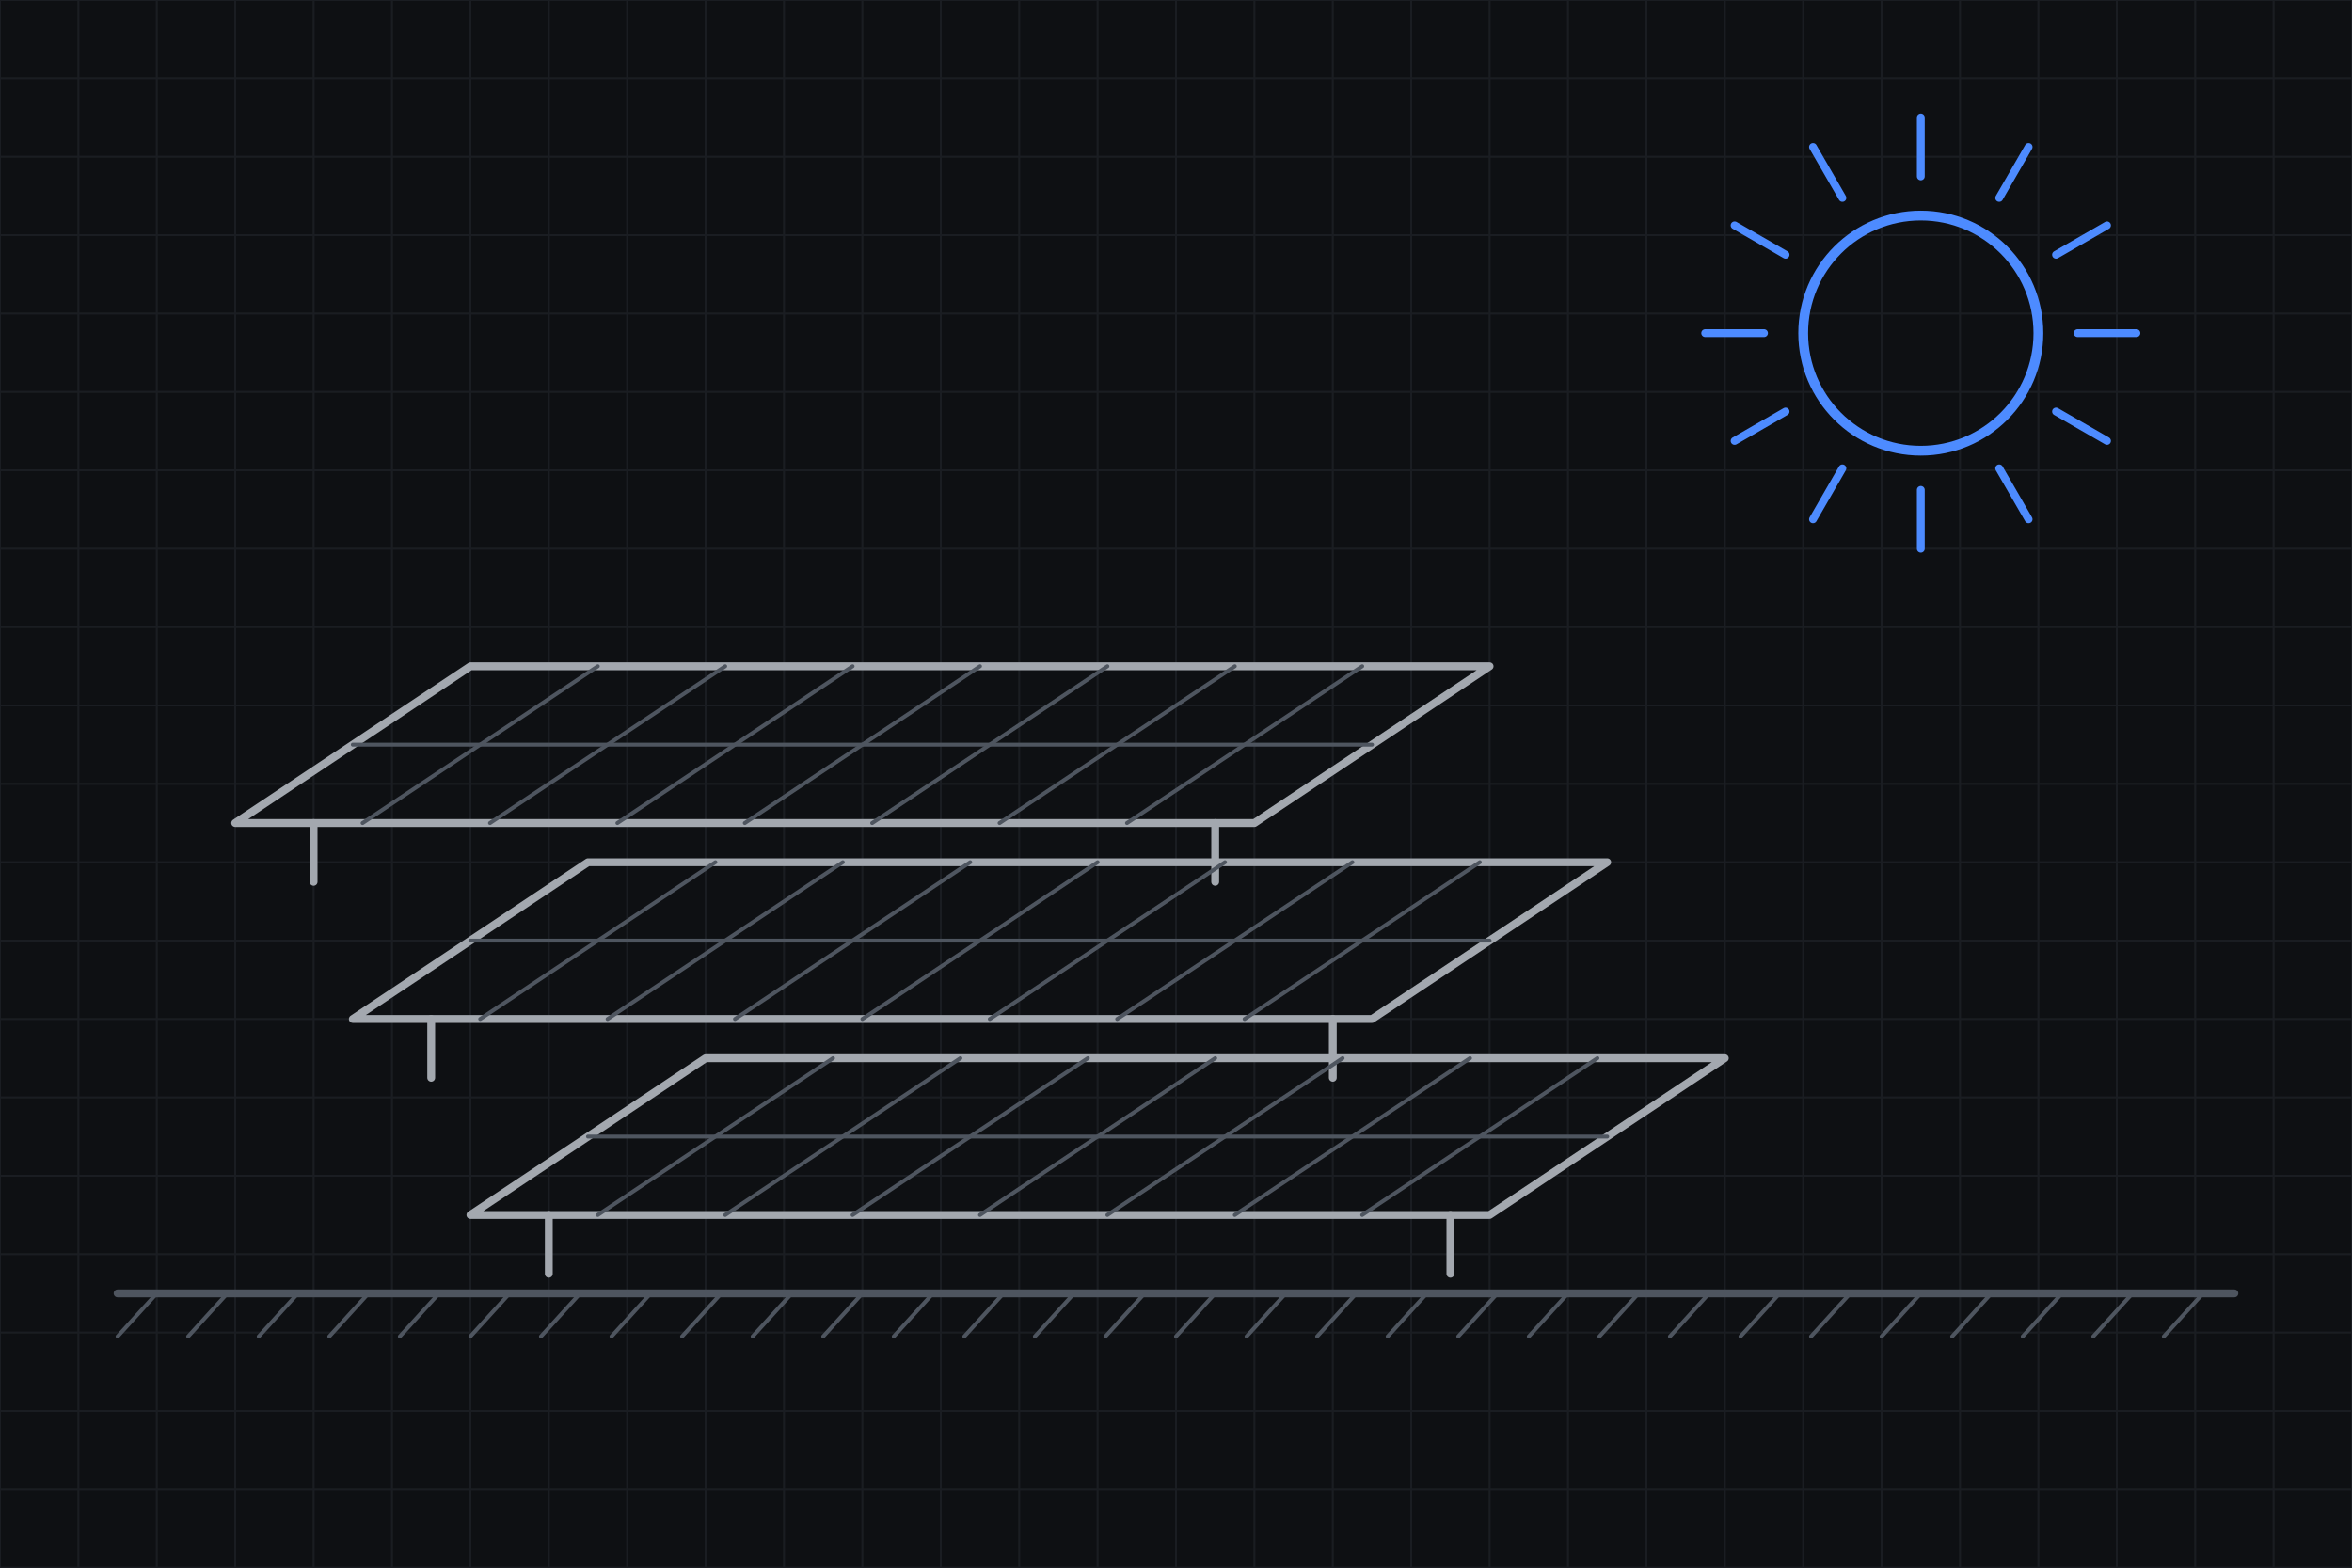
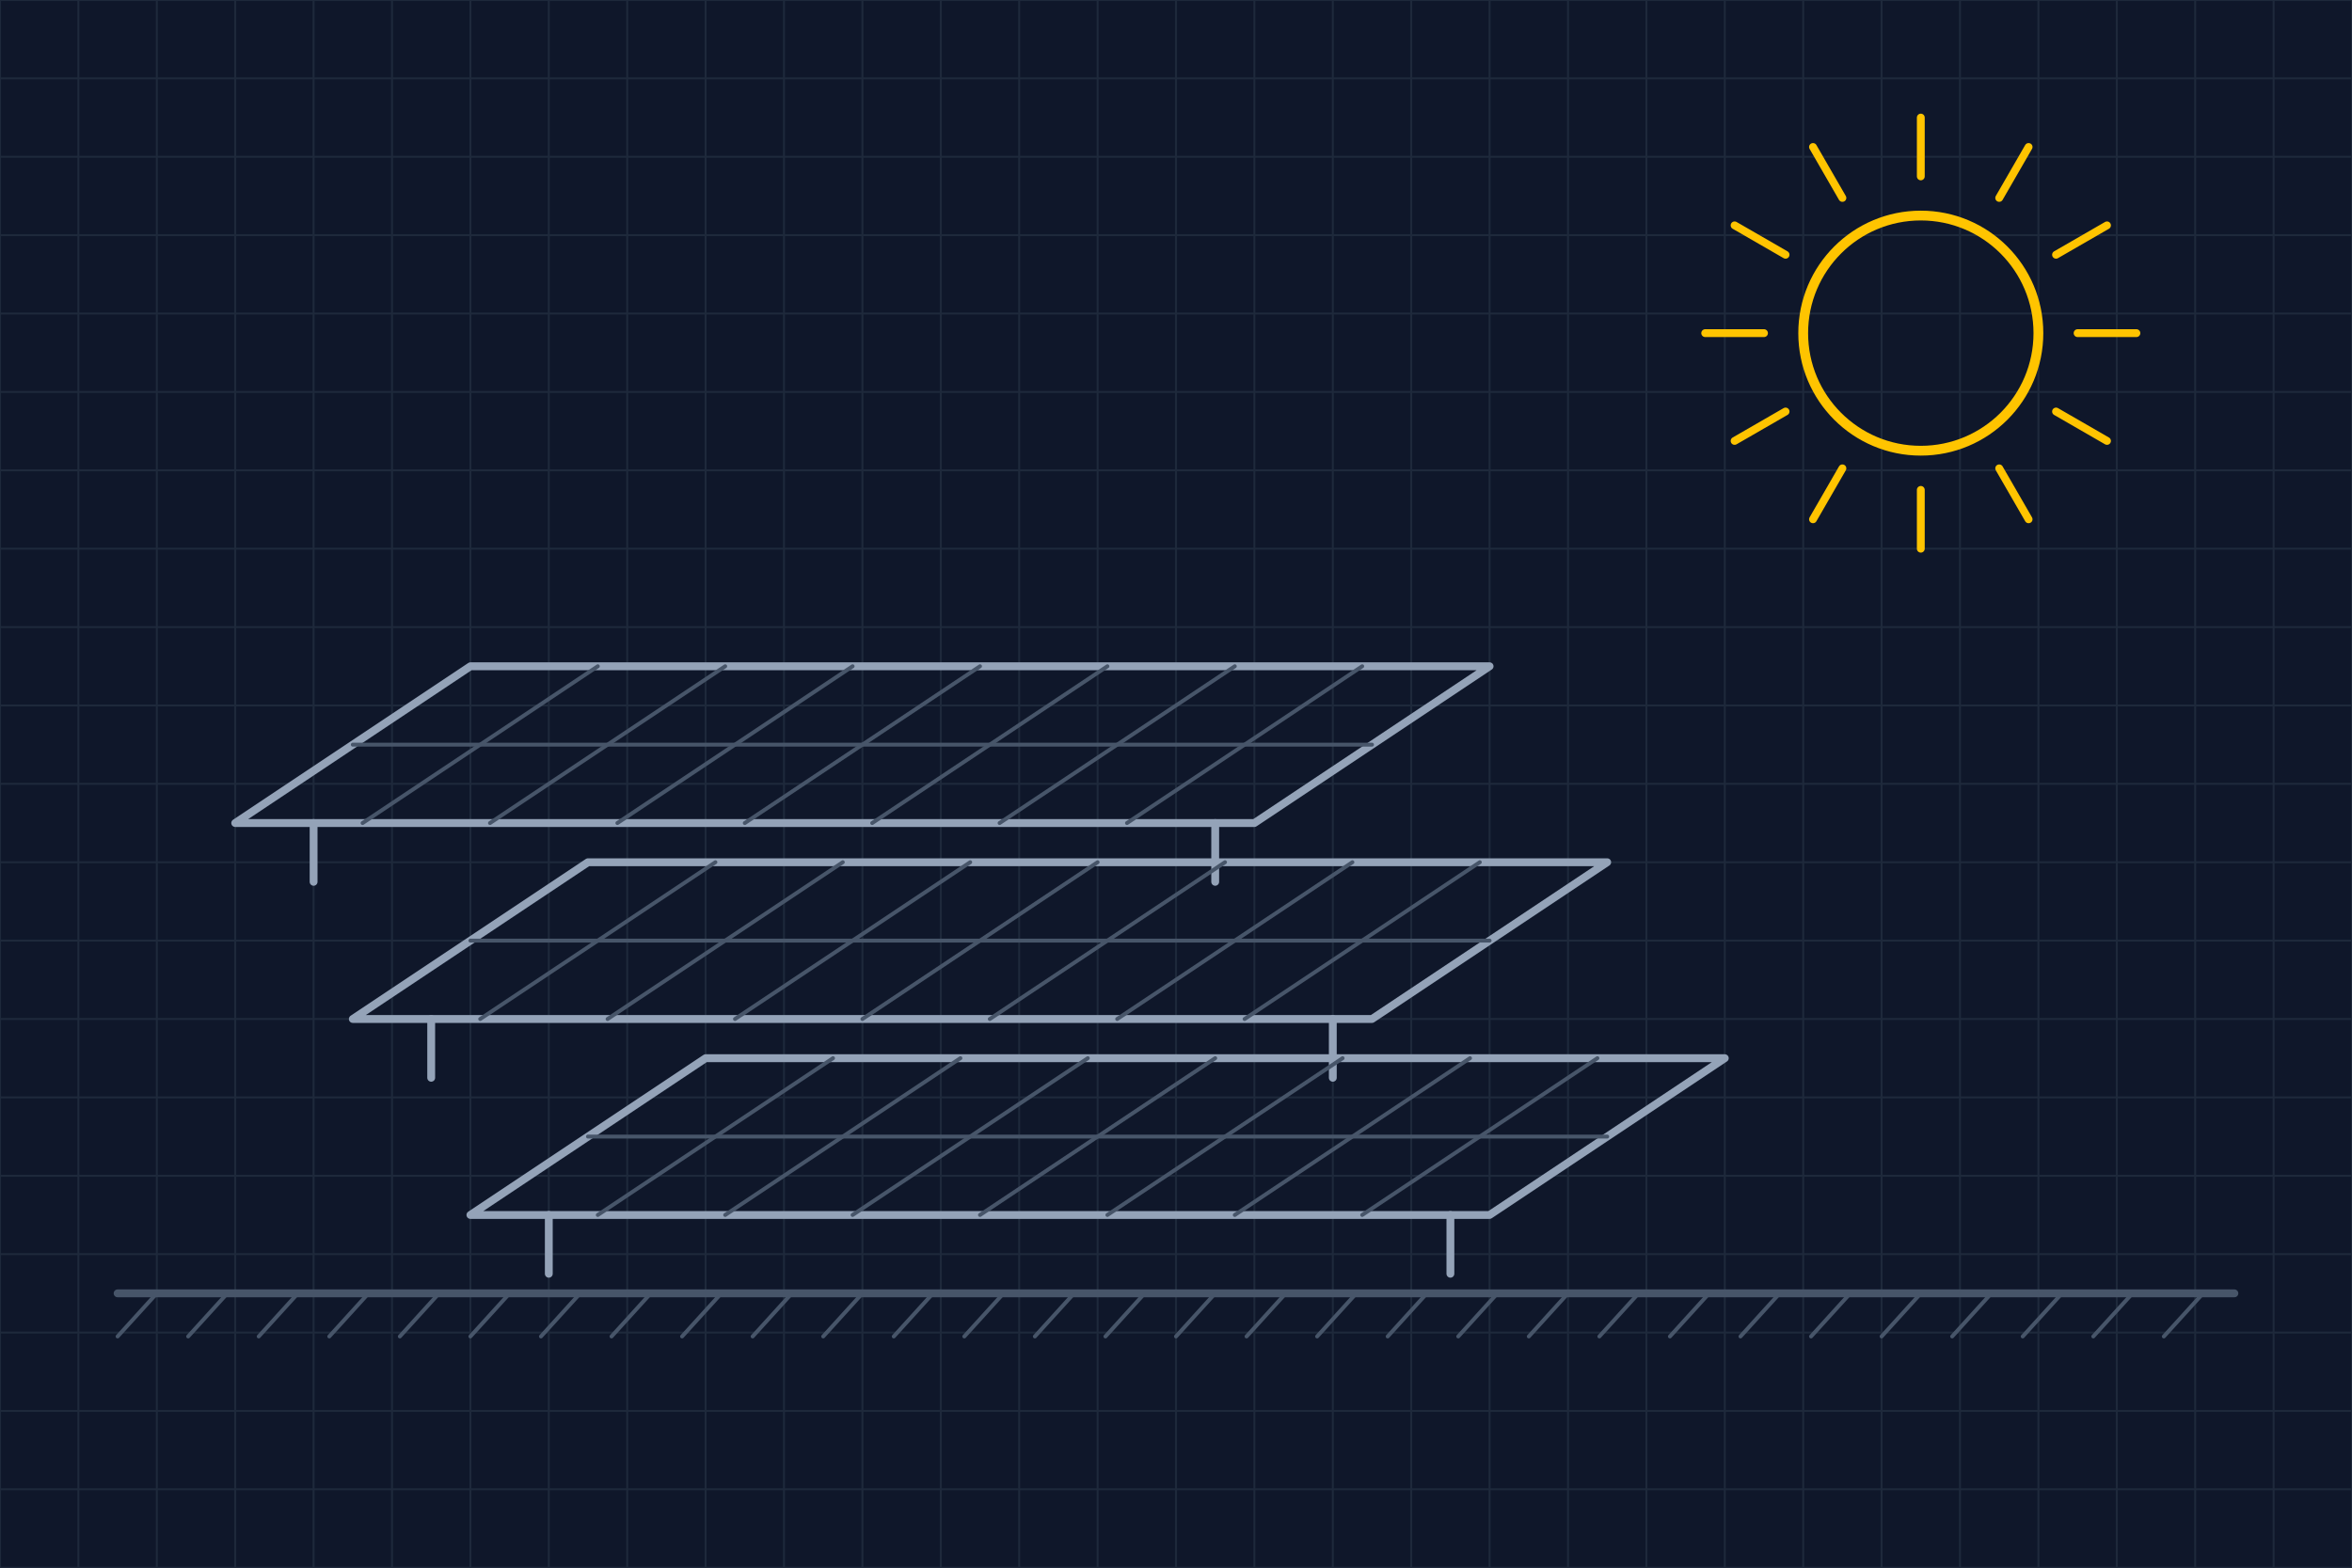
<svg xmlns="http://www.w3.org/2000/svg" viewBox="0 0 1200 800" role="img" aria-label="Solar plant">
-   <rect width="1200" height="800" fill="#0E1013" />
-   <g stroke="#1A1D22" stroke-width="1">
+   <rect width="1200" height="800" fill="#0F172A" />
+   <g stroke="#1E293B" stroke-width="1">
    <path d="M0 0V800" />
    <path d="M40 0V800" />
    <path d="M80 0V800" />
    <path d="M120 0V800" />
    <path d="M160 0V800" />
    <path d="M200 0V800" />
    <path d="M240 0V800" />
    <path d="M280 0V800" />
    <path d="M320 0V800" />
    <path d="M360 0V800" />
    <path d="M400 0V800" />
    <path d="M440 0V800" />
    <path d="M480 0V800" />
    <path d="M520 0V800" />
    <path d="M560 0V800" />
    <path d="M600 0V800" />
    <path d="M640 0V800" />
    <path d="M680 0V800" />
    <path d="M720 0V800" />
    <path d="M760 0V800" />
    <path d="M800 0V800" />
    <path d="M840 0V800" />
    <path d="M880 0V800" />
    <path d="M920 0V800" />
    <path d="M960 0V800" />
    <path d="M1000 0V800" />
    <path d="M1040 0V800" />
    <path d="M1080 0V800" />
    <path d="M1120 0V800" />
    <path d="M1160 0V800" />
    <path d="M1200 0V800" />
    <path d="M0 0H1200" />
    <path d="M0 40H1200" />
    <path d="M0 80H1200" />
    <path d="M0 120H1200" />
    <path d="M0 160H1200" />
    <path d="M0 200H1200" />
    <path d="M0 240H1200" />
    <path d="M0 280H1200" />
    <path d="M0 320H1200" />
    <path d="M0 360H1200" />
    <path d="M0 400H1200" />
    <path d="M0 440H1200" />
    <path d="M0 480H1200" />
    <path d="M0 520H1200" />
    <path d="M0 560H1200" />
    <path d="M0 600H1200" />
    <path d="M0 640H1200" />
    <path d="M0 680H1200" />
    <path d="M0 720H1200" />
    <path d="M0 760H1200" />
    <path d="M0 800H1200" />
  </g>
  <g fill="none" stroke-linecap="round" stroke-linejoin="round">
-     <path d="M60 660H1140" stroke="#4E555F" stroke-width="4" />
-     <path d="M80 660l-20 22" stroke="#4E555F" stroke-width="2" />
-     <path d="M116 660l-20 22" stroke="#4E555F" stroke-width="2" />
-     <path d="M152 660l-20 22" stroke="#4E555F" stroke-width="2" />
-     <path d="M188 660l-20 22" stroke="#4E555F" stroke-width="2" />
-     <path d="M224 660l-20 22" stroke="#4E555F" stroke-width="2" />
-     <path d="M260 660l-20 22" stroke="#4E555F" stroke-width="2" />
-     <path d="M296 660l-20 22" stroke="#4E555F" stroke-width="2" />
-     <path d="M332 660l-20 22" stroke="#4E555F" stroke-width="2" />
-     <path d="M368 660l-20 22" stroke="#4E555F" stroke-width="2" />
-     <path d="M404 660l-20 22" stroke="#4E555F" stroke-width="2" />
-     <path d="M440 660l-20 22" stroke="#4E555F" stroke-width="2" />
-     <path d="M476 660l-20 22" stroke="#4E555F" stroke-width="2" />
-     <path d="M512 660l-20 22" stroke="#4E555F" stroke-width="2" />
-     <path d="M548 660l-20 22" stroke="#4E555F" stroke-width="2" />
-     <path d="M584 660l-20 22" stroke="#4E555F" stroke-width="2" />
-     <path d="M620 660l-20 22" stroke="#4E555F" stroke-width="2" />
-     <path d="M656 660l-20 22" stroke="#4E555F" stroke-width="2" />
-     <path d="M692 660l-20 22" stroke="#4E555F" stroke-width="2" />
-     <path d="M728 660l-20 22" stroke="#4E555F" stroke-width="2" />
-     <path d="M764 660l-20 22" stroke="#4E555F" stroke-width="2" />
-     <path d="M800 660l-20 22" stroke="#4E555F" stroke-width="2" />
-     <path d="M836 660l-20 22" stroke="#4E555F" stroke-width="2" />
-     <path d="M872 660l-20 22" stroke="#4E555F" stroke-width="2" />
-     <path d="M908 660l-20 22" stroke="#4E555F" stroke-width="2" />
-     <path d="M944 660l-20 22" stroke="#4E555F" stroke-width="2" />
-     <path d="M980 660l-20 22" stroke="#4E555F" stroke-width="2" />
-     <path d="M1016 660l-20 22" stroke="#4E555F" stroke-width="2" />
-     <path d="M1052 660l-20 22" stroke="#4E555F" stroke-width="2" />
-     <path d="M1088 660l-20 22" stroke="#4E555F" stroke-width="2" />
-     <path d="M1124 660l-20 22" stroke="#4E555F" stroke-width="2" />
-     <circle cx="980" cy="170" r="60" stroke="#4D8BFF" stroke-width="5" />
-     <path d="M1060 170L1090 170" stroke="#4D8BFF" stroke-width="4" />
-     <path d="M1049 210L1075 225" stroke="#4D8BFF" stroke-width="4" />
-     <path d="M1020 239L1035 265" stroke="#4D8BFF" stroke-width="4" />
-     <path d="M980 250L980 280" stroke="#4D8BFF" stroke-width="4" />
-     <path d="M940 239L925 265" stroke="#4D8BFF" stroke-width="4" />
-     <path d="M911 210L885 225" stroke="#4D8BFF" stroke-width="4" />
-     <path d="M900 170L870 170" stroke="#4D8BFF" stroke-width="4" />
-     <path d="M911 130L885 115" stroke="#4D8BFF" stroke-width="4" />
-     <path d="M940 101L925 75" stroke="#4D8BFF" stroke-width="4" />
-     <path d="M980 90L980 60" stroke="#4D8BFF" stroke-width="4" />
-     <path d="M1020 101L1035 75" stroke="#4D8BFF" stroke-width="4" />
-     <path d="M1049 130L1075 115" stroke="#4D8BFF" stroke-width="4" />
-     <path d="M120 420L240 340H760L640 420Z" stroke="#A3A8AF" stroke-width="4" />
-     <path d="M185 420L305 340" stroke="#4E555F" stroke-width="2" />
-     <path d="M250 420L370 340" stroke="#4E555F" stroke-width="2" />
-     <path d="M315 420L435 340" stroke="#4E555F" stroke-width="2" />
-     <path d="M380 420L500 340" stroke="#4E555F" stroke-width="2" />
-     <path d="M445 420L565 340" stroke="#4E555F" stroke-width="2" />
-     <path d="M510 420L630 340" stroke="#4E555F" stroke-width="2" />
-     <path d="M575 420L695 340" stroke="#4E555F" stroke-width="2" />
-     <path d="M180 380H700" stroke="#4E555F" stroke-width="2" />
-     <path d="M160 420V450M620 420V450" stroke="#A3A8AF" stroke-width="4" />
-     <path d="M180 520L300 440H820L700 520Z" stroke="#A3A8AF" stroke-width="4" />
-     <path d="M245 520L365 440" stroke="#4E555F" stroke-width="2" />
-     <path d="M310 520L430 440" stroke="#4E555F" stroke-width="2" />
-     <path d="M375 520L495 440" stroke="#4E555F" stroke-width="2" />
-     <path d="M440 520L560 440" stroke="#4E555F" stroke-width="2" />
-     <path d="M505 520L625 440" stroke="#4E555F" stroke-width="2" />
-     <path d="M570 520L690 440" stroke="#4E555F" stroke-width="2" />
-     <path d="M635 520L755 440" stroke="#4E555F" stroke-width="2" />
-     <path d="M240 480H760" stroke="#4E555F" stroke-width="2" />
-     <path d="M220 520V550M680 520V550" stroke="#A3A8AF" stroke-width="4" />
-     <path d="M240 620L360 540H880L760 620Z" stroke="#A3A8AF" stroke-width="4" />
-     <path d="M305 620L425 540" stroke="#4E555F" stroke-width="2" />
-     <path d="M370 620L490 540" stroke="#4E555F" stroke-width="2" />
-     <path d="M435 620L555 540" stroke="#4E555F" stroke-width="2" />
-     <path d="M500 620L620 540" stroke="#4E555F" stroke-width="2" />
-     <path d="M565 620L685 540" stroke="#4E555F" stroke-width="2" />
-     <path d="M630 620L750 540" stroke="#4E555F" stroke-width="2" />
-     <path d="M695 620L815 540" stroke="#4E555F" stroke-width="2" />
-     <path d="M300 580H820" stroke="#4E555F" stroke-width="2" />
-     <path d="M280 620V650M740 620V650" stroke="#A3A8AF" stroke-width="4" />
+     <path d="M60 660H1140" stroke="#475569" stroke-width="4" />
+     <path d="M80 660l-20 22" stroke="#475569" stroke-width="2" />
+     <path d="M116 660l-20 22" stroke="#475569" stroke-width="2" />
+     <path d="M152 660l-20 22" stroke="#475569" stroke-width="2" />
+     <path d="M188 660l-20 22" stroke="#475569" stroke-width="2" />
+     <path d="M224 660l-20 22" stroke="#475569" stroke-width="2" />
+     <path d="M260 660l-20 22" stroke="#475569" stroke-width="2" />
+     <path d="M296 660l-20 22" stroke="#475569" stroke-width="2" />
+     <path d="M332 660l-20 22" stroke="#475569" stroke-width="2" />
+     <path d="M368 660l-20 22" stroke="#475569" stroke-width="2" />
+     <path d="M404 660l-20 22" stroke="#475569" stroke-width="2" />
+     <path d="M440 660l-20 22" stroke="#475569" stroke-width="2" />
+     <path d="M476 660l-20 22" stroke="#475569" stroke-width="2" />
+     <path d="M512 660l-20 22" stroke="#475569" stroke-width="2" />
+     <path d="M548 660l-20 22" stroke="#475569" stroke-width="2" />
+     <path d="M584 660l-20 22" stroke="#475569" stroke-width="2" />
+     <path d="M620 660l-20 22" stroke="#475569" stroke-width="2" />
+     <path d="M656 660l-20 22" stroke="#475569" stroke-width="2" />
+     <path d="M692 660l-20 22" stroke="#475569" stroke-width="2" />
+     <path d="M728 660l-20 22" stroke="#475569" stroke-width="2" />
+     <path d="M764 660l-20 22" stroke="#475569" stroke-width="2" />
+     <path d="M800 660l-20 22" stroke="#475569" stroke-width="2" />
+     <path d="M836 660l-20 22" stroke="#475569" stroke-width="2" />
+     <path d="M872 660l-20 22" stroke="#475569" stroke-width="2" />
+     <path d="M908 660l-20 22" stroke="#475569" stroke-width="2" />
+     <path d="M944 660l-20 22" stroke="#475569" stroke-width="2" />
+     <path d="M980 660l-20 22" stroke="#475569" stroke-width="2" />
+     <path d="M1016 660l-20 22" stroke="#475569" stroke-width="2" />
+     <path d="M1052 660l-20 22" stroke="#475569" stroke-width="2" />
+     <path d="M1088 660l-20 22" stroke="#475569" stroke-width="2" />
+     <path d="M1124 660l-20 22" stroke="#475569" stroke-width="2" />
+     <circle cx="980" cy="170" r="60" stroke="#FFC400" stroke-width="5" />
+     <path d="M1060 170L1090 170" stroke="#FFC400" stroke-width="4" />
+     <path d="M1049 210L1075 225" stroke="#FFC400" stroke-width="4" />
+     <path d="M1020 239L1035 265" stroke="#FFC400" stroke-width="4" />
+     <path d="M980 250L980 280" stroke="#FFC400" stroke-width="4" />
+     <path d="M940 239L925 265" stroke="#FFC400" stroke-width="4" />
+     <path d="M911 210L885 225" stroke="#FFC400" stroke-width="4" />
+     <path d="M900 170L870 170" stroke="#FFC400" stroke-width="4" />
+     <path d="M911 130L885 115" stroke="#FFC400" stroke-width="4" />
+     <path d="M940 101L925 75" stroke="#FFC400" stroke-width="4" />
+     <path d="M980 90L980 60" stroke="#FFC400" stroke-width="4" />
+     <path d="M1020 101L1035 75" stroke="#FFC400" stroke-width="4" />
+     <path d="M1049 130L1075 115" stroke="#FFC400" stroke-width="4" />
+     <path d="M120 420L240 340H760L640 420Z" stroke="#94A3B8" stroke-width="4" />
+     <path d="M185 420L305 340" stroke="#475569" stroke-width="2" />
+     <path d="M250 420L370 340" stroke="#475569" stroke-width="2" />
+     <path d="M315 420L435 340" stroke="#475569" stroke-width="2" />
+     <path d="M380 420L500 340" stroke="#475569" stroke-width="2" />
+     <path d="M445 420L565 340" stroke="#475569" stroke-width="2" />
+     <path d="M510 420L630 340" stroke="#475569" stroke-width="2" />
+     <path d="M575 420L695 340" stroke="#475569" stroke-width="2" />
+     <path d="M180 380H700" stroke="#475569" stroke-width="2" />
+     <path d="M160 420V450M620 420V450" stroke="#94A3B8" stroke-width="4" />
+     <path d="M180 520L300 440H820L700 520Z" stroke="#94A3B8" stroke-width="4" />
+     <path d="M245 520L365 440" stroke="#475569" stroke-width="2" />
+     <path d="M310 520L430 440" stroke="#475569" stroke-width="2" />
+     <path d="M375 520L495 440" stroke="#475569" stroke-width="2" />
+     <path d="M440 520L560 440" stroke="#475569" stroke-width="2" />
+     <path d="M505 520L625 440" stroke="#475569" stroke-width="2" />
+     <path d="M570 520L690 440" stroke="#475569" stroke-width="2" />
+     <path d="M635 520L755 440" stroke="#475569" stroke-width="2" />
+     <path d="M240 480H760" stroke="#475569" stroke-width="2" />
+     <path d="M220 520V550M680 520V550" stroke="#94A3B8" stroke-width="4" />
+     <path d="M240 620L360 540H880L760 620Z" stroke="#94A3B8" stroke-width="4" />
+     <path d="M305 620L425 540" stroke="#475569" stroke-width="2" />
+     <path d="M370 620L490 540" stroke="#475569" stroke-width="2" />
+     <path d="M435 620L555 540" stroke="#475569" stroke-width="2" />
+     <path d="M500 620L620 540" stroke="#475569" stroke-width="2" />
+     <path d="M565 620L685 540" stroke="#475569" stroke-width="2" />
+     <path d="M630 620L750 540" stroke="#475569" stroke-width="2" />
+     <path d="M695 620L815 540" stroke="#475569" stroke-width="2" />
+     <path d="M300 580H820" stroke="#475569" stroke-width="2" />
+     <path d="M280 620V650M740 620V650" stroke="#94A3B8" stroke-width="4" />
  </g>
</svg>
